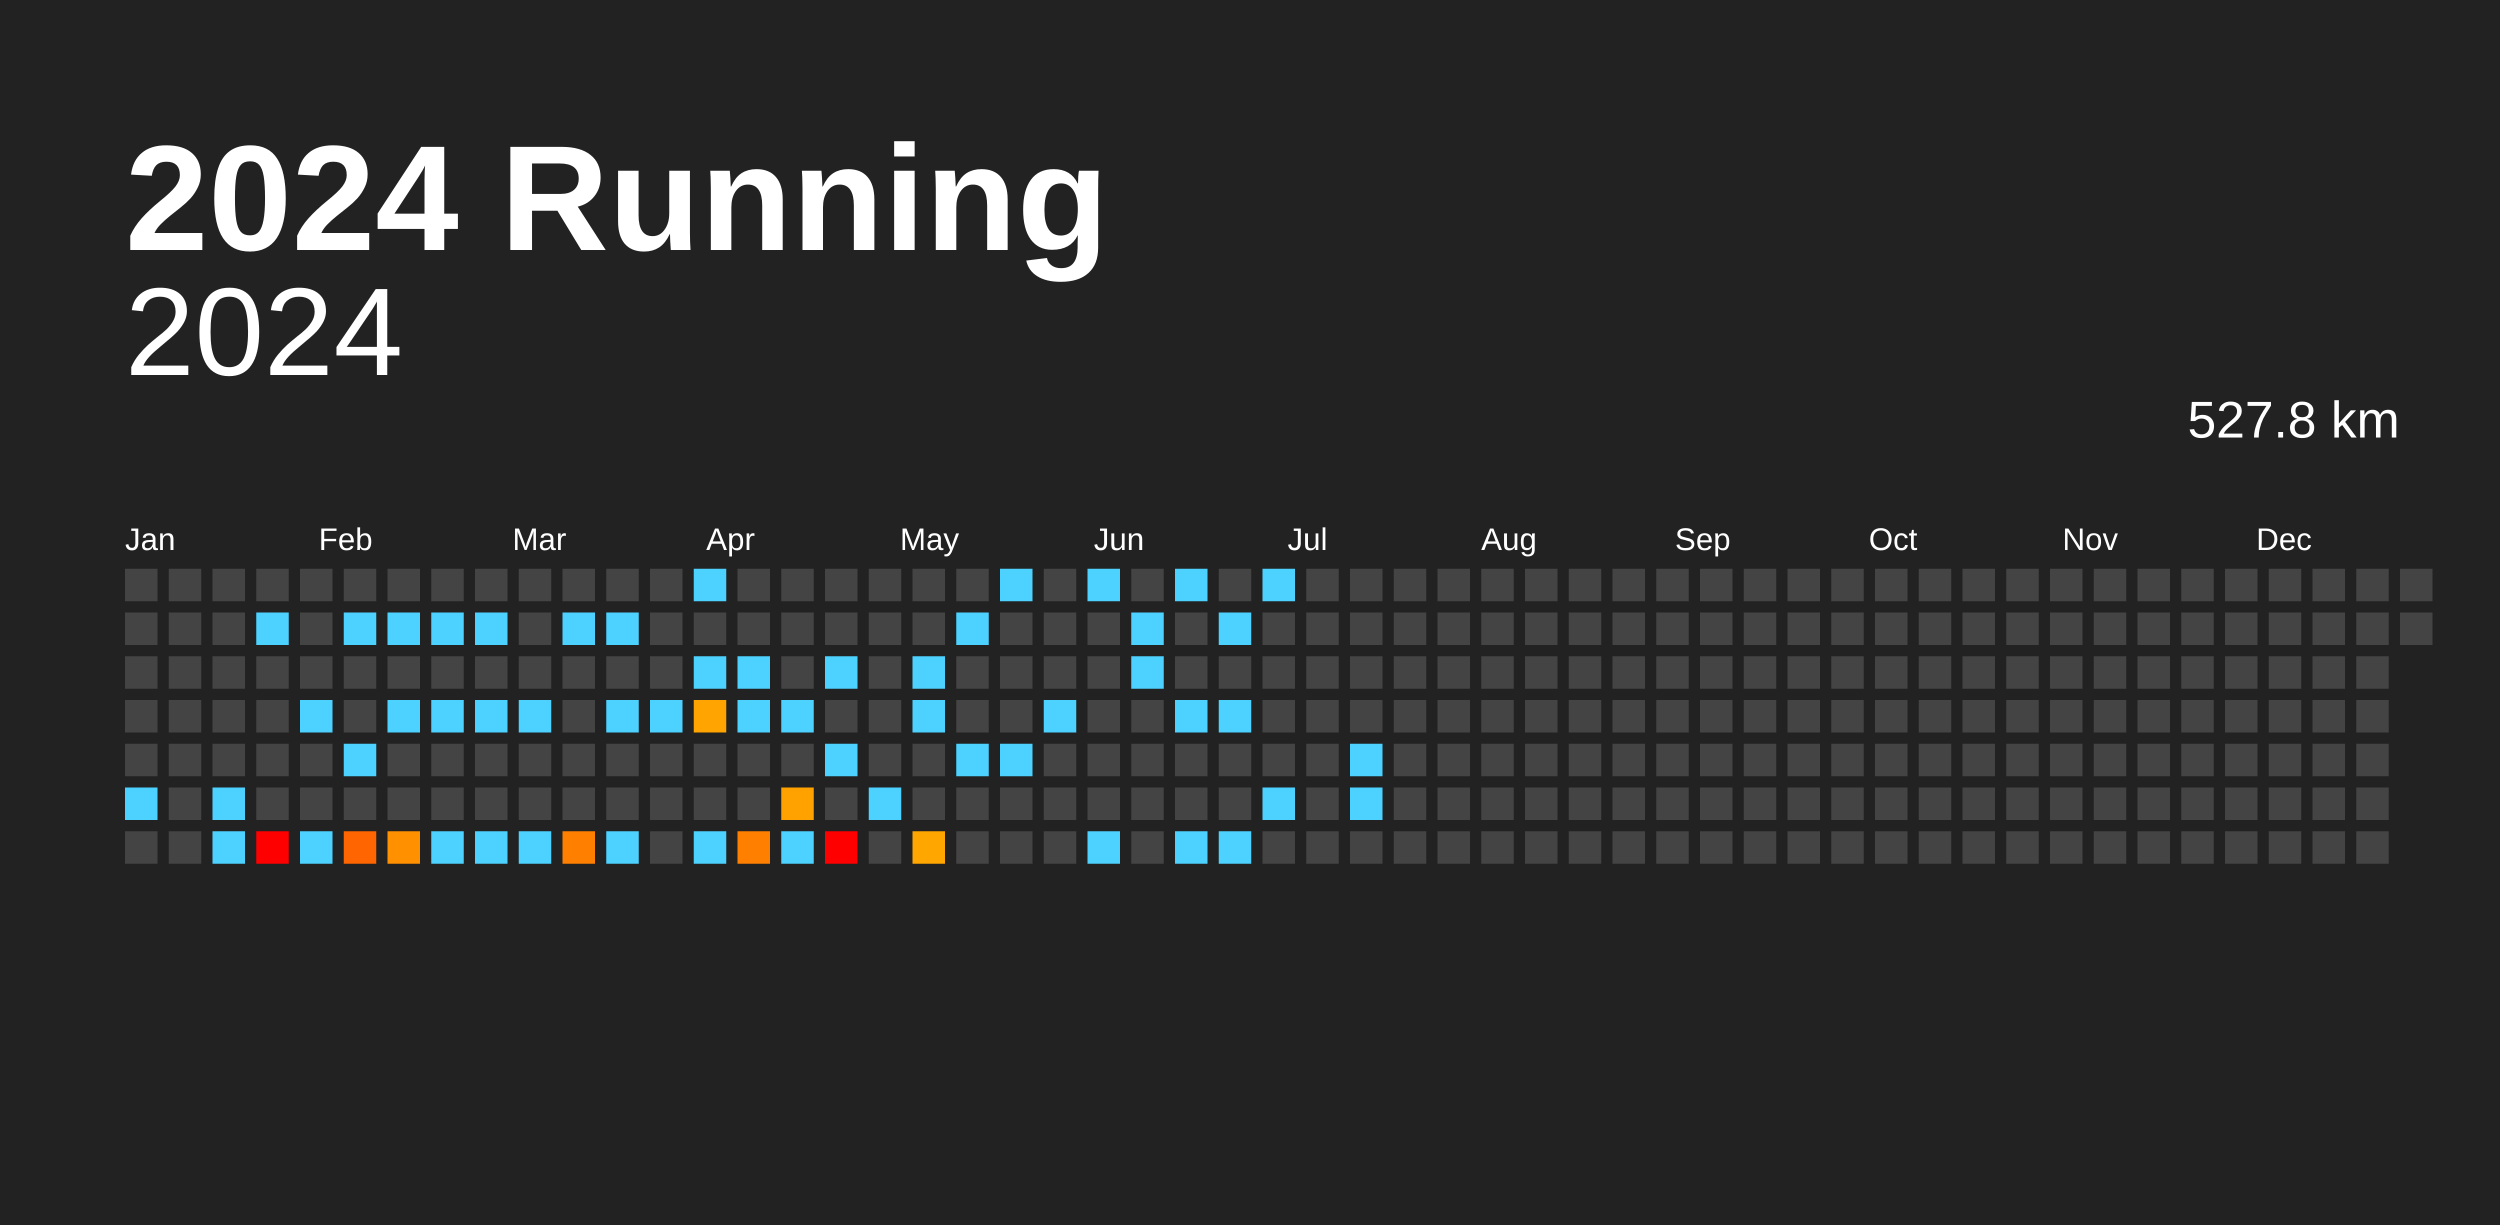
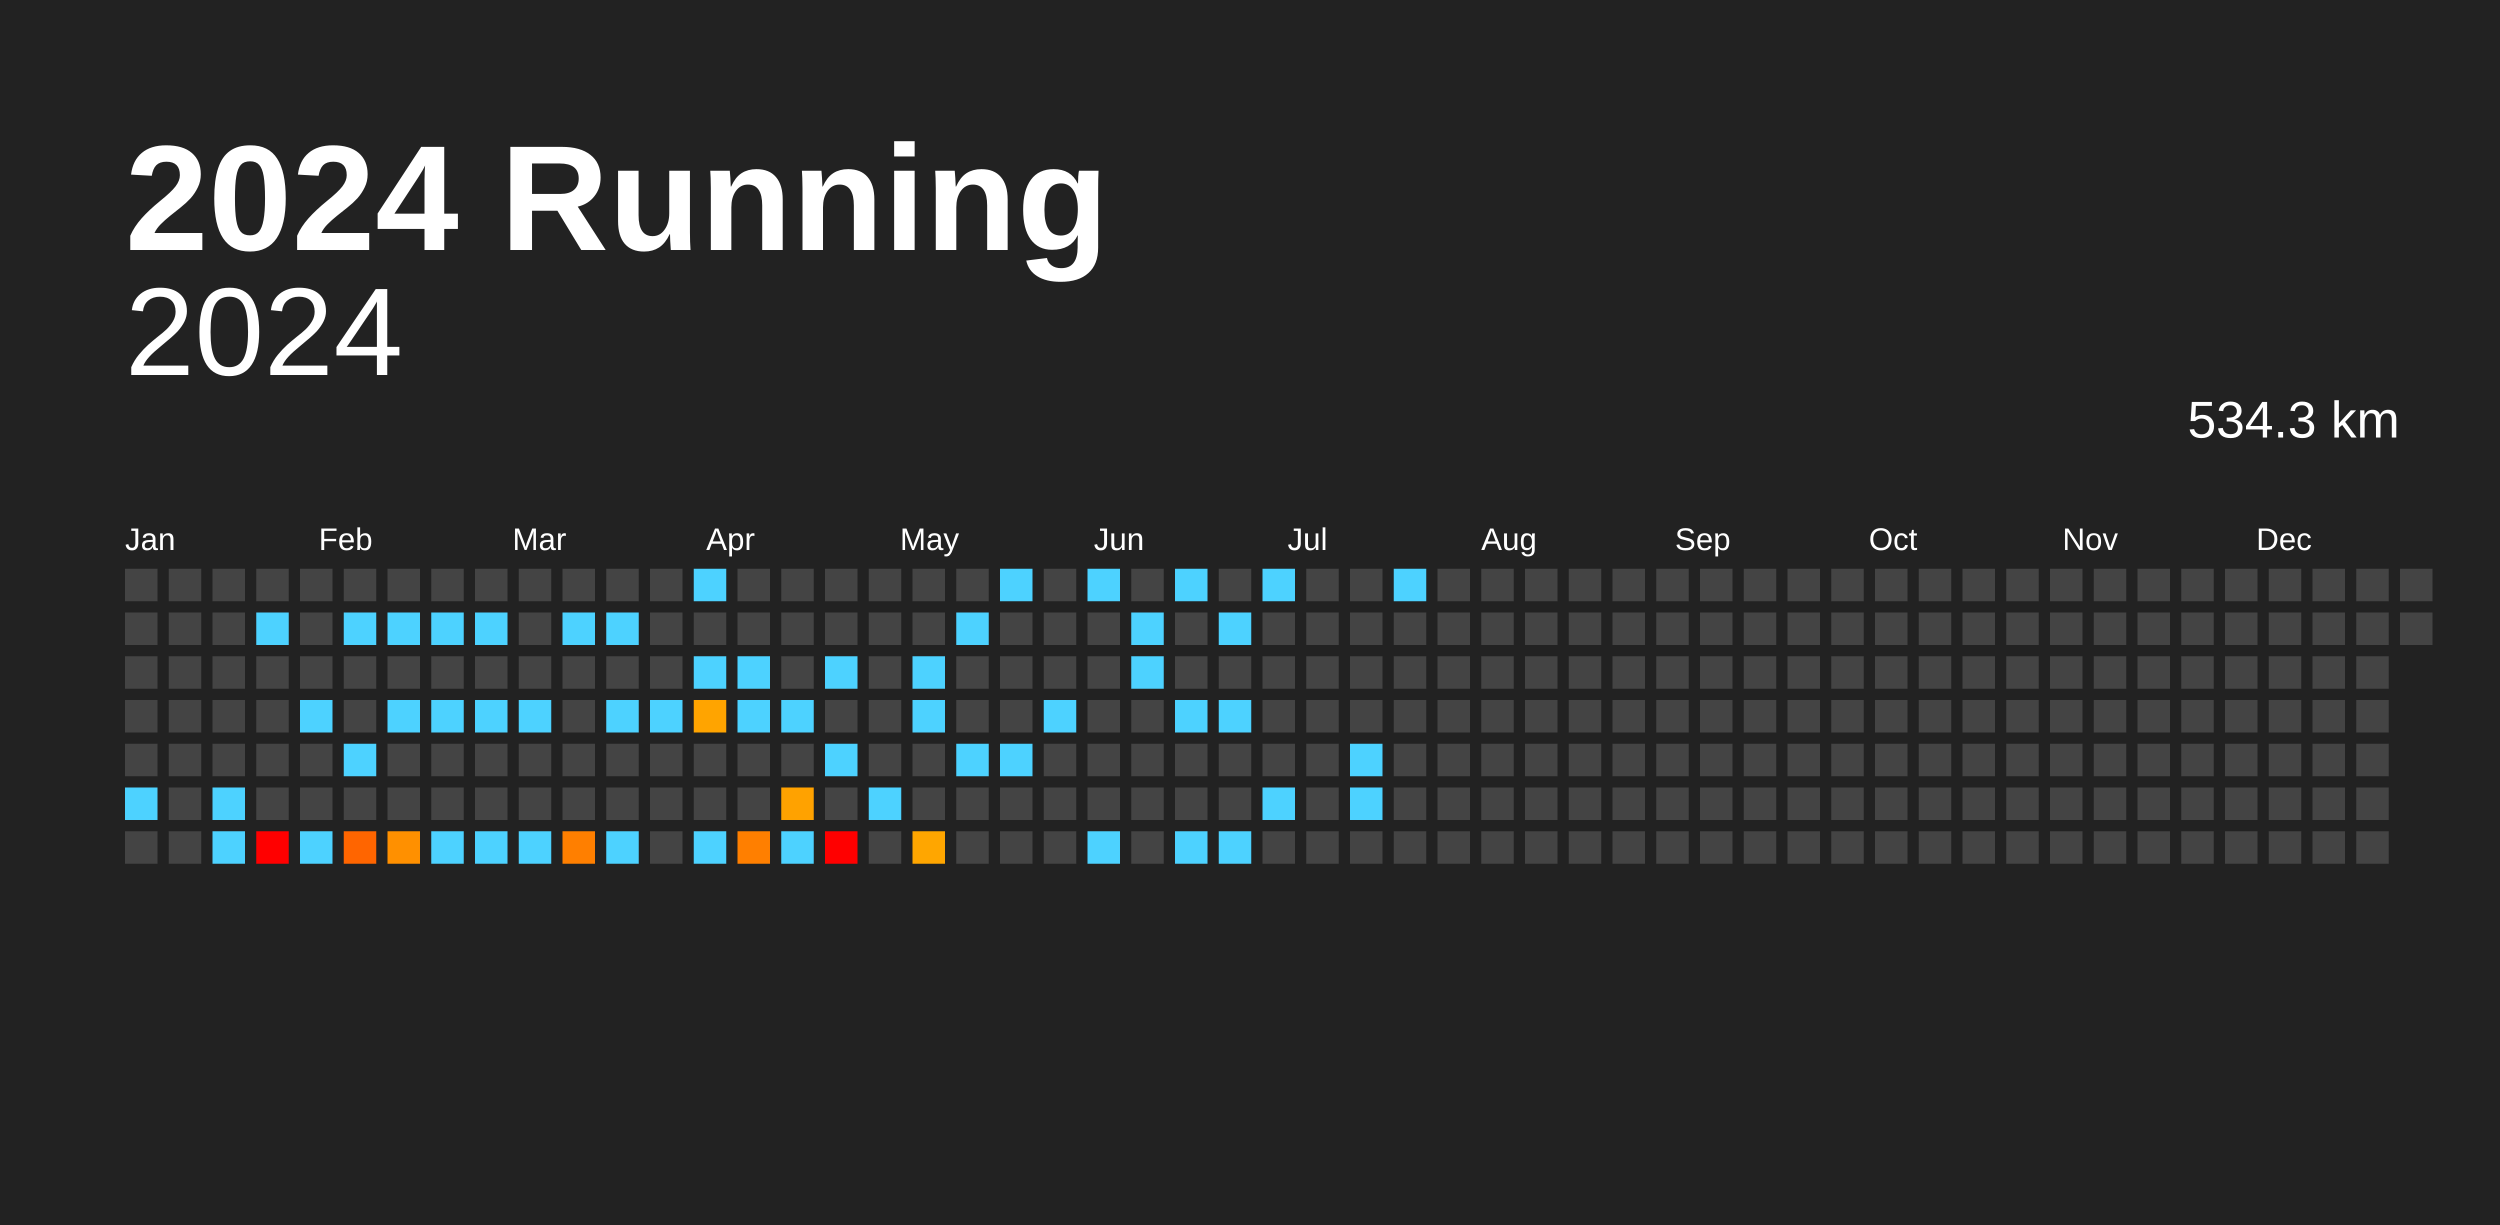
<svg xmlns="http://www.w3.org/2000/svg" baseProfile="full" height="98mm" version="1.1" viewBox="0,0,200,98" width="200mm">
  <defs />
  <rect fill="#222222" height="98" width="200" x="0" y="0" />
  <text fill="#FFFFFF" style="font-size:12px; font-family:Arial; font-weight:bold;" x="10" y="20">2024 Running</text>
  <text alignment-baseline="hanging" fill="#FFFFFF" style="font-size:10.0px; font-family:Arial;" x="10" y="30">2024</text>
-   <text alignment-baseline="hanging" fill="#FFFFFF" style="font-size:4.125px; font-family:Arial;" x="175" y="35">527.8 km</text>
+   <text alignment-baseline="hanging" fill="#FFFFFF" style="font-size:4.125px; font-family:Arial;" x="175" y="35">534.3 km</text>
  <text fill="#FFFFFF" style="font-size:2.5px; font-family:Arial" x="10.0" y="44">Jan</text>
  <text fill="#FFFFFF" style="font-size:2.5px; font-family:Arial" x="25.5" y="44">Feb</text>
  <text fill="#FFFFFF" style="font-size:2.5px; font-family:Arial" x="41.0" y="44">Mar</text>
  <text fill="#FFFFFF" style="font-size:2.5px; font-family:Arial" x="56.5" y="44">Apr</text>
  <text fill="#FFFFFF" style="font-size:2.5px; font-family:Arial" x="72.0" y="44">May</text>
  <text fill="#FFFFFF" style="font-size:2.5px; font-family:Arial" x="87.5" y="44">Jun</text>
  <text fill="#FFFFFF" style="font-size:2.5px; font-family:Arial" x="103.0" y="44">Jul</text>
  <text fill="#FFFFFF" style="font-size:2.5px; font-family:Arial" x="118.5" y="44">Aug</text>
  <text fill="#FFFFFF" style="font-size:2.5px; font-family:Arial" x="134.0" y="44">Sep</text>
  <text fill="#FFFFFF" style="font-size:2.5px; font-family:Arial" x="149.5" y="44">Oct</text>
  <text fill="#FFFFFF" style="font-size:2.5px; font-family:Arial" x="165.0" y="44">Nov</text>
  <text fill="#FFFFFF" style="font-size:2.5px; font-family:Arial" x="180.5" y="44">Dec</text>
  <rect fill="#444444" height="2.6" width="2.6" x="10.0" y="45.5" />
  <rect fill="#444444" height="2.6" width="2.6" x="10.0" y="49.0" />
  <rect fill="#444444" height="2.6" width="2.6" x="10.0" y="52.5" />
  <rect fill="#444444" height="2.6" width="2.6" x="10.0" y="56.0" />
  <rect fill="#444444" height="2.6" width="2.6" x="10.0" y="59.5" />
  <rect fill="#4dd2ff" height="2.6" width="2.6" x="10.0" y="63.0" />
  <rect fill="#444444" height="2.6" width="2.6" x="10.0" y="66.5" />
  <rect fill="#444444" height="2.6" width="2.6" x="13.5" y="45.5" />
  <rect fill="#444444" height="2.6" width="2.6" x="13.5" y="49.0" />
  <rect fill="#444444" height="2.6" width="2.6" x="13.5" y="52.5" />
  <rect fill="#444444" height="2.6" width="2.6" x="13.5" y="56.0" />
  <rect fill="#444444" height="2.6" width="2.6" x="13.5" y="59.5" />
  <rect fill="#444444" height="2.6" width="2.6" x="13.5" y="63.0" />
  <rect fill="#444444" height="2.6" width="2.6" x="13.5" y="66.5" />
  <rect fill="#444444" height="2.6" width="2.6" x="17.0" y="45.5" />
  <rect fill="#444444" height="2.6" width="2.6" x="17.0" y="49.0" />
  <rect fill="#444444" height="2.6" width="2.6" x="17.0" y="52.5" />
  <rect fill="#444444" height="2.6" width="2.6" x="17.0" y="56.0" />
  <rect fill="#444444" height="2.6" width="2.6" x="17.0" y="59.5" />
  <rect fill="#4dd2ff" height="2.6" width="2.6" x="17.0" y="63.0" />
  <rect fill="#4dd2ff" height="2.6" width="2.6" x="17.0" y="66.5" />
  <rect fill="#444444" height="2.6" width="2.6" x="20.5" y="45.5" />
  <rect fill="#4dd2ff" height="2.6" width="2.6" x="20.5" y="49.0" />
  <rect fill="#444444" height="2.6" width="2.6" x="20.5" y="52.5" />
  <rect fill="#444444" height="2.6" width="2.6" x="20.5" y="56.0" />
  <rect fill="#444444" height="2.6" width="2.6" x="20.5" y="59.5" />
  <rect fill="#444444" height="2.6" width="2.6" x="20.5" y="63.0" />
  <rect fill="red" height="2.6" width="2.6" x="20.5" y="66.5" />
  <rect fill="#444444" height="2.6" width="2.6" x="24.0" y="45.5" />
  <rect fill="#444444" height="2.6" width="2.6" x="24.0" y="49.0" />
  <rect fill="#444444" height="2.6" width="2.6" x="24.0" y="52.5" />
  <rect fill="#4dd2ff" height="2.6" width="2.6" x="24.0" y="56.0" />
  <rect fill="#444444" height="2.6" width="2.6" x="24.0" y="59.5" />
  <rect fill="#444444" height="2.6" width="2.6" x="24.0" y="63.0" />
  <rect fill="#4dd2ff" height="2.6" width="2.6" x="24.0" y="66.5" />
  <rect fill="#444444" height="2.6" width="2.6" x="27.5" y="45.5" />
  <rect fill="#4dd2ff" height="2.6" width="2.6" x="27.5" y="49.0" />
  <rect fill="#444444" height="2.6" width="2.6" x="27.5" y="52.5" />
  <rect fill="#444444" height="2.6" width="2.6" x="27.5" y="56.0" />
  <rect fill="#4dd2ff" height="2.6" width="2.6" x="27.5" y="59.5" />
  <rect fill="#444444" height="2.6" width="2.6" x="27.5" y="63.0" />
  <rect fill="#ff6500" height="2.6" width="2.6" x="27.5" y="66.5" />
  <rect fill="#444444" height="2.6" width="2.6" x="31.0" y="45.5" />
  <rect fill="#4dd2ff" height="2.6" width="2.6" x="31.0" y="49.0" />
  <rect fill="#444444" height="2.6" width="2.6" x="31.0" y="52.5" />
  <rect fill="#4dd2ff" height="2.6" width="2.6" x="31.0" y="56.0" />
  <rect fill="#444444" height="2.6" width="2.6" x="31.0" y="59.5" />
  <rect fill="#444444" height="2.6" width="2.6" x="31.0" y="63.0" />
  <rect fill="#ff9000" height="2.6" width="2.6" x="31.0" y="66.5" />
  <rect fill="#444444" height="2.6" width="2.6" x="34.5" y="45.5" />
  <rect fill="#4dd2ff" height="2.6" width="2.6" x="34.5" y="49.0" />
  <rect fill="#444444" height="2.6" width="2.6" x="34.5" y="52.5" />
  <rect fill="#4dd2ff" height="2.6" width="2.6" x="34.5" y="56.0" />
  <rect fill="#444444" height="2.6" width="2.6" x="34.5" y="59.5" />
  <rect fill="#444444" height="2.6" width="2.6" x="34.5" y="63.0" />
  <rect fill="#4dd2ff" height="2.6" width="2.6" x="34.5" y="66.5" />
  <rect fill="#444444" height="2.6" width="2.6" x="38.0" y="45.5" />
  <rect fill="#4dd2ff" height="2.6" width="2.6" x="38.0" y="49.0" />
  <rect fill="#444444" height="2.6" width="2.6" x="38.0" y="52.5" />
  <rect fill="#4dd2ff" height="2.6" width="2.6" x="38.0" y="56.0" />
  <rect fill="#444444" height="2.6" width="2.6" x="38.0" y="59.5" />
  <rect fill="#444444" height="2.6" width="2.6" x="38.0" y="63.0" />
  <rect fill="#4dd2ff" height="2.6" width="2.6" x="38.0" y="66.5" />
  <rect fill="#444444" height="2.6" width="2.6" x="41.5" y="45.5" />
  <rect fill="#444444" height="2.6" width="2.6" x="41.5" y="49.0" />
  <rect fill="#444444" height="2.6" width="2.6" x="41.5" y="52.5" />
  <rect fill="#4dd2ff" height="2.6" width="2.6" x="41.5" y="56.0" />
  <rect fill="#444444" height="2.6" width="2.6" x="41.5" y="59.5" />
  <rect fill="#444444" height="2.6" width="2.6" x="41.5" y="63.0" />
  <rect fill="#4dd2ff" height="2.6" width="2.6" x="41.5" y="66.5" />
  <rect fill="#444444" height="2.6" width="2.6" x="45.0" y="45.5" />
  <rect fill="#4dd2ff" height="2.6" width="2.6" x="45.0" y="49.0" />
  <rect fill="#444444" height="2.6" width="2.6" x="45.0" y="52.5" />
  <rect fill="#444444" height="2.6" width="2.6" x="45.0" y="56.0" />
  <rect fill="#444444" height="2.6" width="2.6" x="45.0" y="59.5" />
  <rect fill="#444444" height="2.6" width="2.6" x="45.0" y="63.0" />
  <rect fill="#ff7f00" height="2.6" width="2.6" x="45.0" y="66.5" />
  <rect fill="#444444" height="2.6" width="2.6" x="48.5" y="45.5" />
  <rect fill="#4dd2ff" height="2.6" width="2.6" x="48.5" y="49.0" />
  <rect fill="#444444" height="2.6" width="2.6" x="48.5" y="52.5" />
  <rect fill="#4dd2ff" height="2.6" width="2.6" x="48.5" y="56.0" />
  <rect fill="#444444" height="2.6" width="2.6" x="48.5" y="59.5" />
  <rect fill="#444444" height="2.6" width="2.6" x="48.5" y="63.0" />
  <rect fill="#4dd2ff" height="2.6" width="2.6" x="48.5" y="66.5" />
  <rect fill="#444444" height="2.6" width="2.6" x="52.0" y="45.5" />
  <rect fill="#444444" height="2.6" width="2.6" x="52.0" y="49.0" />
  <rect fill="#444444" height="2.6" width="2.6" x="52.0" y="52.5" />
  <rect fill="#4dd2ff" height="2.6" width="2.6" x="52.0" y="56.0" />
  <rect fill="#444444" height="2.6" width="2.6" x="52.0" y="59.5" />
  <rect fill="#444444" height="2.6" width="2.6" x="52.0" y="63.0" />
  <rect fill="#444444" height="2.6" width="2.6" x="52.0" y="66.5" />
  <rect fill="#4dd2ff" height="2.6" width="2.6" x="55.5" y="45.5" />
  <rect fill="#444444" height="2.6" width="2.6" x="55.5" y="49.0" />
  <rect fill="#4dd2ff" height="2.6" width="2.6" x="55.5" y="52.5" />
  <rect fill="#ffa400" height="2.6" width="2.6" x="55.5" y="56.0" />
  <rect fill="#444444" height="2.6" width="2.6" x="55.5" y="59.5" />
  <rect fill="#444444" height="2.6" width="2.6" x="55.5" y="63.0" />
  <rect fill="#4dd2ff" height="2.6" width="2.6" x="55.5" y="66.5" />
  <rect fill="#444444" height="2.6" width="2.6" x="59.0" y="45.5" />
  <rect fill="#444444" height="2.6" width="2.6" x="59.0" y="49.0" />
  <rect fill="#4dd2ff" height="2.6" width="2.6" x="59.0" y="52.5" />
  <rect fill="#4dd2ff" height="2.6" width="2.6" x="59.0" y="56.0" />
  <rect fill="#444444" height="2.6" width="2.6" x="59.0" y="59.5" />
  <rect fill="#444444" height="2.6" width="2.6" x="59.0" y="63.0" />
  <rect fill="#ff7f00" height="2.6" width="2.6" x="59.0" y="66.5" />
  <rect fill="#444444" height="2.6" width="2.6" x="62.5" y="45.5" />
  <rect fill="#444444" height="2.6" width="2.6" x="62.5" y="49.0" />
  <rect fill="#444444" height="2.6" width="2.6" x="62.5" y="52.5" />
  <rect fill="#4dd2ff" height="2.6" width="2.6" x="62.5" y="56.0" />
  <rect fill="#444444" height="2.6" width="2.6" x="62.5" y="59.5" />
  <rect fill="#ffa200" height="2.6" width="2.6" x="62.5" y="63.0" />
  <rect fill="#4dd2ff" height="2.6" width="2.6" x="62.5" y="66.5" />
  <rect fill="#444444" height="2.6" width="2.6" x="66.0" y="45.5" />
  <rect fill="#444444" height="2.6" width="2.6" x="66.0" y="49.0" />
  <rect fill="#4dd2ff" height="2.6" width="2.6" x="66.0" y="52.5" />
  <rect fill="#444444" height="2.6" width="2.6" x="66.0" y="56.0" />
  <rect fill="#4dd2ff" height="2.6" width="2.6" x="66.0" y="59.5" />
  <rect fill="#444444" height="2.6" width="2.6" x="66.0" y="63.0" />
  <rect fill="red" height="2.6" width="2.6" x="66.0" y="66.5" />
  <rect fill="#444444" height="2.6" width="2.6" x="69.5" y="45.5" />
  <rect fill="#444444" height="2.6" width="2.6" x="69.5" y="49.0" />
  <rect fill="#444444" height="2.6" width="2.6" x="69.5" y="52.5" />
  <rect fill="#444444" height="2.6" width="2.6" x="69.5" y="56.0" />
  <rect fill="#444444" height="2.6" width="2.6" x="69.5" y="59.5" />
  <rect fill="#4dd2ff" height="2.6" width="2.6" x="69.5" y="63.0" />
  <rect fill="#444444" height="2.6" width="2.6" x="69.5" y="66.5" />
  <rect fill="#444444" height="2.6" width="2.6" x="73.0" y="45.5" />
  <rect fill="#444444" height="2.6" width="2.6" x="73.0" y="49.0" />
  <rect fill="#4dd2ff" height="2.6" width="2.6" x="73.0" y="52.5" />
  <rect fill="#4dd2ff" height="2.6" width="2.6" x="73.0" y="56.0" />
  <rect fill="#444444" height="2.6" width="2.6" x="73.0" y="59.5" />
  <rect fill="#444444" height="2.6" width="2.6" x="73.0" y="63.0" />
  <rect fill="#ffa600" height="2.6" width="2.6" x="73.0" y="66.5" />
  <rect fill="#444444" height="2.6" width="2.6" x="76.5" y="45.5" />
  <rect fill="#4dd2ff" height="2.6" width="2.6" x="76.5" y="49.0" />
  <rect fill="#444444" height="2.6" width="2.6" x="76.5" y="52.5" />
  <rect fill="#444444" height="2.6" width="2.6" x="76.5" y="56.0" />
  <rect fill="#4dd2ff" height="2.6" width="2.6" x="76.5" y="59.5" />
  <rect fill="#444444" height="2.6" width="2.6" x="76.5" y="63.0" />
  <rect fill="#444444" height="2.6" width="2.6" x="76.5" y="66.5" />
  <rect fill="#4dd2ff" height="2.6" width="2.6" x="80.0" y="45.5" />
  <rect fill="#444444" height="2.6" width="2.6" x="80.0" y="49.0" />
  <rect fill="#444444" height="2.6" width="2.6" x="80.0" y="52.5" />
  <rect fill="#444444" height="2.6" width="2.6" x="80.0" y="56.0" />
  <rect fill="#4dd2ff" height="2.6" width="2.6" x="80.0" y="59.5" />
  <rect fill="#444444" height="2.6" width="2.6" x="80.0" y="63.0" />
  <rect fill="#444444" height="2.6" width="2.6" x="80.0" y="66.5" />
  <rect fill="#444444" height="2.6" width="2.6" x="83.5" y="45.5" />
  <rect fill="#444444" height="2.6" width="2.6" x="83.5" y="49.0" />
  <rect fill="#444444" height="2.6" width="2.6" x="83.5" y="52.5" />
  <rect fill="#4dd2ff" height="2.6" width="2.6" x="83.5" y="56.0" />
  <rect fill="#444444" height="2.6" width="2.6" x="83.5" y="59.5" />
  <rect fill="#444444" height="2.6" width="2.6" x="83.5" y="63.0" />
  <rect fill="#444444" height="2.6" width="2.6" x="83.5" y="66.5" />
  <rect fill="#4dd2ff" height="2.6" width="2.6" x="87.0" y="45.5" />
  <rect fill="#444444" height="2.6" width="2.6" x="87.0" y="49.0" />
  <rect fill="#444444" height="2.6" width="2.6" x="87.0" y="52.5" />
  <rect fill="#444444" height="2.6" width="2.6" x="87.0" y="56.0" />
  <rect fill="#444444" height="2.6" width="2.6" x="87.0" y="59.5" />
  <rect fill="#444444" height="2.6" width="2.6" x="87.0" y="63.0" />
  <rect fill="#4dd2ff" height="2.6" width="2.6" x="87.0" y="66.5" />
  <rect fill="#444444" height="2.6" width="2.6" x="90.5" y="45.5" />
  <rect fill="#4dd2ff" height="2.6" width="2.6" x="90.5" y="49.0" />
  <rect fill="#4dd2ff" height="2.6" width="2.6" x="90.5" y="52.5" />
  <rect fill="#444444" height="2.6" width="2.6" x="90.5" y="56.0" />
  <rect fill="#444444" height="2.6" width="2.6" x="90.5" y="59.5" />
  <rect fill="#444444" height="2.6" width="2.6" x="90.5" y="63.0" />
  <rect fill="#444444" height="2.6" width="2.6" x="90.5" y="66.5" />
  <rect fill="#4dd2ff" height="2.6" width="2.6" x="94.0" y="45.5" />
  <rect fill="#444444" height="2.6" width="2.6" x="94.0" y="49.0" />
  <rect fill="#444444" height="2.6" width="2.6" x="94.0" y="52.5" />
  <rect fill="#4dd2ff" height="2.6" width="2.6" x="94.0" y="56.0" />
  <rect fill="#444444" height="2.6" width="2.6" x="94.0" y="59.5" />
  <rect fill="#444444" height="2.6" width="2.6" x="94.0" y="63.0" />
  <rect fill="#4dd2ff" height="2.6" width="2.6" x="94.0" y="66.5" />
  <rect fill="#444444" height="2.6" width="2.6" x="97.5" y="45.5" />
  <rect fill="#4dd2ff" height="2.6" width="2.6" x="97.5" y="49.0" />
  <rect fill="#444444" height="2.6" width="2.6" x="97.5" y="52.5" />
  <rect fill="#4dd2ff" height="2.6" width="2.6" x="97.5" y="56.0" />
  <rect fill="#444444" height="2.6" width="2.6" x="97.5" y="59.5" />
  <rect fill="#444444" height="2.6" width="2.6" x="97.5" y="63.0" />
  <rect fill="#4dd2ff" height="2.6" width="2.6" x="97.5" y="66.5" />
  <rect fill="#4dd2ff" height="2.6" width="2.6" x="101.0" y="45.5" />
  <rect fill="#444444" height="2.6" width="2.6" x="101.0" y="49.0" />
  <rect fill="#444444" height="2.6" width="2.6" x="101.0" y="52.5" />
  <rect fill="#444444" height="2.6" width="2.6" x="101.0" y="56.0" />
  <rect fill="#444444" height="2.6" width="2.6" x="101.0" y="59.5" />
  <rect fill="#4dd2ff" height="2.6" width="2.6" x="101.0" y="63.0" />
  <rect fill="#444444" height="2.6" width="2.6" x="101.0" y="66.5" />
  <rect fill="#444444" height="2.6" width="2.6" x="104.5" y="45.5" />
  <rect fill="#444444" height="2.6" width="2.6" x="104.5" y="49.0" />
  <rect fill="#444444" height="2.6" width="2.6" x="104.5" y="52.5" />
  <rect fill="#444444" height="2.6" width="2.6" x="104.5" y="56.0" />
  <rect fill="#444444" height="2.6" width="2.6" x="104.5" y="59.5" />
  <rect fill="#444444" height="2.6" width="2.6" x="104.5" y="63.0" />
  <rect fill="#444444" height="2.6" width="2.6" x="104.5" y="66.5" />
  <rect fill="#444444" height="2.6" width="2.6" x="108.0" y="45.5" />
  <rect fill="#444444" height="2.6" width="2.6" x="108.0" y="49.0" />
  <rect fill="#444444" height="2.6" width="2.6" x="108.0" y="52.5" />
  <rect fill="#444444" height="2.6" width="2.6" x="108.0" y="56.0" />
  <rect fill="#4dd2ff" height="2.6" width="2.6" x="108.0" y="59.5" />
  <rect fill="#4dd2ff" height="2.6" width="2.6" x="108.0" y="63.0" />
  <rect fill="#444444" height="2.6" width="2.6" x="108.0" y="66.5" />
-   <rect fill="#444444" height="2.6" width="2.6" x="111.5" y="45.5" />
+   <rect fill="#4dd2ff" height="2.6" width="2.6" x="111.5" y="45.5" />
  <rect fill="#444444" height="2.6" width="2.6" x="111.5" y="49.0" />
  <rect fill="#444444" height="2.6" width="2.6" x="111.5" y="52.5" />
  <rect fill="#444444" height="2.6" width="2.6" x="111.5" y="56.0" />
  <rect fill="#444444" height="2.6" width="2.6" x="111.5" y="59.5" />
  <rect fill="#444444" height="2.6" width="2.6" x="111.5" y="63.0" />
  <rect fill="#444444" height="2.6" width="2.6" x="111.5" y="66.5" />
  <rect fill="#444444" height="2.6" width="2.6" x="115.0" y="45.5" />
  <rect fill="#444444" height="2.6" width="2.6" x="115.0" y="49.0" />
  <rect fill="#444444" height="2.6" width="2.6" x="115.0" y="52.5" />
  <rect fill="#444444" height="2.6" width="2.6" x="115.0" y="56.0" />
  <rect fill="#444444" height="2.6" width="2.6" x="115.0" y="59.5" />
  <rect fill="#444444" height="2.6" width="2.6" x="115.0" y="63.0" />
  <rect fill="#444444" height="2.6" width="2.6" x="115.0" y="66.5" />
  <rect fill="#444444" height="2.6" width="2.6" x="118.5" y="45.5" />
  <rect fill="#444444" height="2.6" width="2.6" x="118.5" y="49.0" />
  <rect fill="#444444" height="2.6" width="2.6" x="118.5" y="52.5" />
  <rect fill="#444444" height="2.6" width="2.6" x="118.5" y="56.0" />
  <rect fill="#444444" height="2.6" width="2.6" x="118.5" y="59.5" />
  <rect fill="#444444" height="2.6" width="2.6" x="118.5" y="63.0" />
  <rect fill="#444444" height="2.6" width="2.6" x="118.5" y="66.5" />
  <rect fill="#444444" height="2.6" width="2.6" x="122.0" y="45.5" />
  <rect fill="#444444" height="2.6" width="2.6" x="122.0" y="49.0" />
  <rect fill="#444444" height="2.6" width="2.6" x="122.0" y="52.5" />
  <rect fill="#444444" height="2.6" width="2.6" x="122.0" y="56.0" />
  <rect fill="#444444" height="2.6" width="2.6" x="122.0" y="59.5" />
  <rect fill="#444444" height="2.6" width="2.6" x="122.0" y="63.0" />
  <rect fill="#444444" height="2.6" width="2.6" x="122.0" y="66.5" />
  <rect fill="#444444" height="2.6" width="2.6" x="125.5" y="45.5" />
  <rect fill="#444444" height="2.6" width="2.6" x="125.5" y="49.0" />
  <rect fill="#444444" height="2.6" width="2.6" x="125.5" y="52.5" />
  <rect fill="#444444" height="2.6" width="2.6" x="125.5" y="56.0" />
  <rect fill="#444444" height="2.6" width="2.6" x="125.5" y="59.5" />
  <rect fill="#444444" height="2.6" width="2.6" x="125.5" y="63.0" />
  <rect fill="#444444" height="2.6" width="2.6" x="125.5" y="66.5" />
  <rect fill="#444444" height="2.6" width="2.6" x="129.0" y="45.5" />
  <rect fill="#444444" height="2.6" width="2.6" x="129.0" y="49.0" />
  <rect fill="#444444" height="2.6" width="2.6" x="129.0" y="52.5" />
  <rect fill="#444444" height="2.6" width="2.6" x="129.0" y="56.0" />
  <rect fill="#444444" height="2.6" width="2.6" x="129.0" y="59.5" />
  <rect fill="#444444" height="2.6" width="2.6" x="129.0" y="63.0" />
  <rect fill="#444444" height="2.6" width="2.6" x="129.0" y="66.5" />
  <rect fill="#444444" height="2.6" width="2.6" x="132.5" y="45.5" />
  <rect fill="#444444" height="2.6" width="2.6" x="132.5" y="49.0" />
  <rect fill="#444444" height="2.6" width="2.6" x="132.5" y="52.5" />
  <rect fill="#444444" height="2.6" width="2.6" x="132.5" y="56.0" />
  <rect fill="#444444" height="2.6" width="2.6" x="132.5" y="59.5" />
  <rect fill="#444444" height="2.6" width="2.6" x="132.5" y="63.0" />
  <rect fill="#444444" height="2.6" width="2.6" x="132.5" y="66.5" />
  <rect fill="#444444" height="2.6" width="2.6" x="136.0" y="45.5" />
  <rect fill="#444444" height="2.6" width="2.6" x="136.0" y="49.0" />
  <rect fill="#444444" height="2.6" width="2.6" x="136.0" y="52.5" />
  <rect fill="#444444" height="2.6" width="2.6" x="136.0" y="56.0" />
  <rect fill="#444444" height="2.6" width="2.6" x="136.0" y="59.5" />
  <rect fill="#444444" height="2.6" width="2.6" x="136.0" y="63.0" />
  <rect fill="#444444" height="2.6" width="2.6" x="136.0" y="66.5" />
  <rect fill="#444444" height="2.6" width="2.6" x="139.5" y="45.5" />
  <rect fill="#444444" height="2.6" width="2.6" x="139.5" y="49.0" />
  <rect fill="#444444" height="2.6" width="2.6" x="139.5" y="52.5" />
  <rect fill="#444444" height="2.6" width="2.6" x="139.5" y="56.0" />
  <rect fill="#444444" height="2.6" width="2.6" x="139.5" y="59.5" />
  <rect fill="#444444" height="2.6" width="2.6" x="139.5" y="63.0" />
  <rect fill="#444444" height="2.6" width="2.6" x="139.5" y="66.5" />
  <rect fill="#444444" height="2.6" width="2.6" x="143.0" y="45.5" />
  <rect fill="#444444" height="2.6" width="2.6" x="143.0" y="49.0" />
  <rect fill="#444444" height="2.6" width="2.6" x="143.0" y="52.5" />
  <rect fill="#444444" height="2.6" width="2.6" x="143.0" y="56.0" />
  <rect fill="#444444" height="2.6" width="2.6" x="143.0" y="59.5" />
  <rect fill="#444444" height="2.6" width="2.6" x="143.0" y="63.0" />
  <rect fill="#444444" height="2.6" width="2.6" x="143.0" y="66.5" />
  <rect fill="#444444" height="2.6" width="2.6" x="146.5" y="45.5" />
  <rect fill="#444444" height="2.6" width="2.6" x="146.5" y="49.0" />
  <rect fill="#444444" height="2.6" width="2.6" x="146.5" y="52.5" />
  <rect fill="#444444" height="2.6" width="2.6" x="146.5" y="56.0" />
  <rect fill="#444444" height="2.6" width="2.6" x="146.5" y="59.5" />
  <rect fill="#444444" height="2.6" width="2.6" x="146.5" y="63.0" />
  <rect fill="#444444" height="2.6" width="2.6" x="146.5" y="66.5" />
  <rect fill="#444444" height="2.6" width="2.6" x="150.0" y="45.5" />
  <rect fill="#444444" height="2.6" width="2.6" x="150.0" y="49.0" />
  <rect fill="#444444" height="2.6" width="2.6" x="150.0" y="52.5" />
  <rect fill="#444444" height="2.6" width="2.6" x="150.0" y="56.0" />
  <rect fill="#444444" height="2.6" width="2.6" x="150.0" y="59.5" />
  <rect fill="#444444" height="2.6" width="2.6" x="150.0" y="63.0" />
  <rect fill="#444444" height="2.6" width="2.6" x="150.0" y="66.5" />
  <rect fill="#444444" height="2.6" width="2.6" x="153.5" y="45.5" />
  <rect fill="#444444" height="2.6" width="2.6" x="153.5" y="49.0" />
  <rect fill="#444444" height="2.6" width="2.6" x="153.5" y="52.5" />
  <rect fill="#444444" height="2.6" width="2.6" x="153.5" y="56.0" />
  <rect fill="#444444" height="2.6" width="2.6" x="153.5" y="59.5" />
  <rect fill="#444444" height="2.6" width="2.6" x="153.5" y="63.0" />
  <rect fill="#444444" height="2.6" width="2.6" x="153.5" y="66.5" />
  <rect fill="#444444" height="2.6" width="2.6" x="157.0" y="45.5" />
  <rect fill="#444444" height="2.6" width="2.6" x="157.0" y="49.0" />
  <rect fill="#444444" height="2.6" width="2.6" x="157.0" y="52.5" />
  <rect fill="#444444" height="2.6" width="2.6" x="157.0" y="56.0" />
  <rect fill="#444444" height="2.6" width="2.6" x="157.0" y="59.5" />
  <rect fill="#444444" height="2.6" width="2.6" x="157.0" y="63.0" />
  <rect fill="#444444" height="2.6" width="2.6" x="157.0" y="66.5" />
  <rect fill="#444444" height="2.6" width="2.6" x="160.5" y="45.5" />
  <rect fill="#444444" height="2.6" width="2.6" x="160.5" y="49.0" />
  <rect fill="#444444" height="2.6" width="2.6" x="160.5" y="52.5" />
  <rect fill="#444444" height="2.6" width="2.6" x="160.5" y="56.0" />
  <rect fill="#444444" height="2.6" width="2.6" x="160.5" y="59.5" />
  <rect fill="#444444" height="2.6" width="2.6" x="160.5" y="63.0" />
  <rect fill="#444444" height="2.6" width="2.6" x="160.5" y="66.5" />
  <rect fill="#444444" height="2.6" width="2.6" x="164.0" y="45.5" />
  <rect fill="#444444" height="2.6" width="2.6" x="164.0" y="49.0" />
  <rect fill="#444444" height="2.6" width="2.6" x="164.0" y="52.5" />
  <rect fill="#444444" height="2.6" width="2.6" x="164.0" y="56.0" />
  <rect fill="#444444" height="2.6" width="2.6" x="164.0" y="59.5" />
  <rect fill="#444444" height="2.6" width="2.6" x="164.0" y="63.0" />
  <rect fill="#444444" height="2.6" width="2.6" x="164.0" y="66.5" />
  <rect fill="#444444" height="2.6" width="2.6" x="167.5" y="45.5" />
  <rect fill="#444444" height="2.6" width="2.6" x="167.5" y="49.0" />
  <rect fill="#444444" height="2.6" width="2.6" x="167.5" y="52.5" />
  <rect fill="#444444" height="2.6" width="2.6" x="167.5" y="56.0" />
  <rect fill="#444444" height="2.6" width="2.6" x="167.5" y="59.5" />
  <rect fill="#444444" height="2.6" width="2.6" x="167.5" y="63.0" />
  <rect fill="#444444" height="2.6" width="2.6" x="167.5" y="66.5" />
  <rect fill="#444444" height="2.6" width="2.6" x="171.0" y="45.5" />
  <rect fill="#444444" height="2.6" width="2.6" x="171.0" y="49.0" />
  <rect fill="#444444" height="2.6" width="2.6" x="171.0" y="52.5" />
  <rect fill="#444444" height="2.6" width="2.6" x="171.0" y="56.0" />
  <rect fill="#444444" height="2.6" width="2.6" x="171.0" y="59.5" />
  <rect fill="#444444" height="2.6" width="2.6" x="171.0" y="63.0" />
  <rect fill="#444444" height="2.6" width="2.6" x="171.0" y="66.5" />
  <rect fill="#444444" height="2.6" width="2.6" x="174.5" y="45.5" />
  <rect fill="#444444" height="2.6" width="2.6" x="174.5" y="49.0" />
  <rect fill="#444444" height="2.6" width="2.6" x="174.5" y="52.5" />
  <rect fill="#444444" height="2.6" width="2.6" x="174.5" y="56.0" />
  <rect fill="#444444" height="2.6" width="2.6" x="174.5" y="59.5" />
  <rect fill="#444444" height="2.6" width="2.6" x="174.5" y="63.0" />
  <rect fill="#444444" height="2.6" width="2.6" x="174.5" y="66.5" />
  <rect fill="#444444" height="2.6" width="2.6" x="178.0" y="45.5" />
  <rect fill="#444444" height="2.6" width="2.6" x="178.0" y="49.0" />
  <rect fill="#444444" height="2.6" width="2.6" x="178.0" y="52.5" />
  <rect fill="#444444" height="2.6" width="2.6" x="178.0" y="56.0" />
  <rect fill="#444444" height="2.6" width="2.6" x="178.0" y="59.5" />
  <rect fill="#444444" height="2.6" width="2.6" x="178.0" y="63.0" />
  <rect fill="#444444" height="2.6" width="2.6" x="178.0" y="66.5" />
  <rect fill="#444444" height="2.6" width="2.6" x="181.5" y="45.5" />
  <rect fill="#444444" height="2.6" width="2.6" x="181.5" y="49.0" />
  <rect fill="#444444" height="2.6" width="2.6" x="181.5" y="52.5" />
  <rect fill="#444444" height="2.6" width="2.6" x="181.5" y="56.0" />
  <rect fill="#444444" height="2.6" width="2.6" x="181.5" y="59.5" />
  <rect fill="#444444" height="2.6" width="2.6" x="181.5" y="63.0" />
  <rect fill="#444444" height="2.6" width="2.6" x="181.5" y="66.5" />
  <rect fill="#444444" height="2.6" width="2.6" x="185.0" y="45.5" />
  <rect fill="#444444" height="2.6" width="2.6" x="185.0" y="49.0" />
  <rect fill="#444444" height="2.6" width="2.6" x="185.0" y="52.5" />
  <rect fill="#444444" height="2.6" width="2.6" x="185.0" y="56.0" />
  <rect fill="#444444" height="2.6" width="2.6" x="185.0" y="59.5" />
  <rect fill="#444444" height="2.6" width="2.6" x="185.0" y="63.0" />
  <rect fill="#444444" height="2.6" width="2.6" x="185.0" y="66.5" />
  <rect fill="#444444" height="2.6" width="2.6" x="188.5" y="45.5" />
  <rect fill="#444444" height="2.6" width="2.6" x="188.5" y="49.0" />
  <rect fill="#444444" height="2.6" width="2.6" x="188.5" y="52.5" />
  <rect fill="#444444" height="2.6" width="2.6" x="188.5" y="56.0" />
  <rect fill="#444444" height="2.6" width="2.6" x="188.5" y="59.5" />
  <rect fill="#444444" height="2.6" width="2.6" x="188.5" y="63.0" />
  <rect fill="#444444" height="2.6" width="2.6" x="188.5" y="66.5" />
  <rect fill="#444444" height="2.6" width="2.6" x="192.0" y="45.5" />
  <rect fill="#444444" height="2.6" width="2.6" x="192.0" y="49.0" />
</svg>
